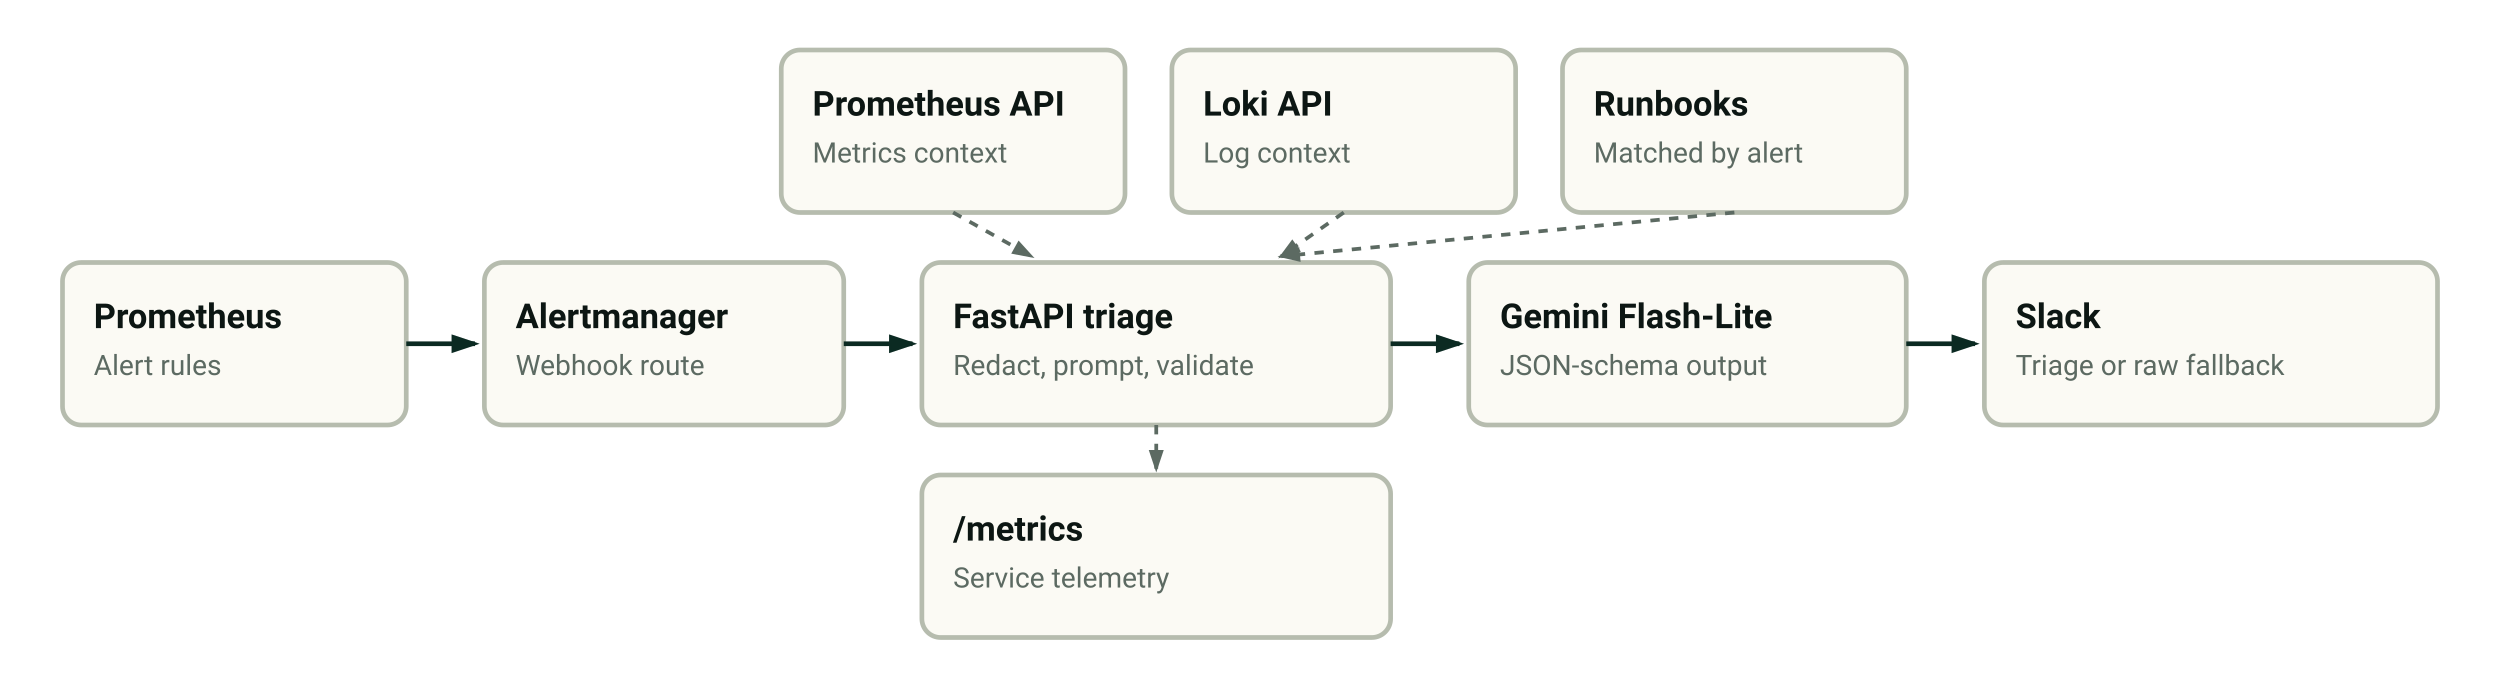
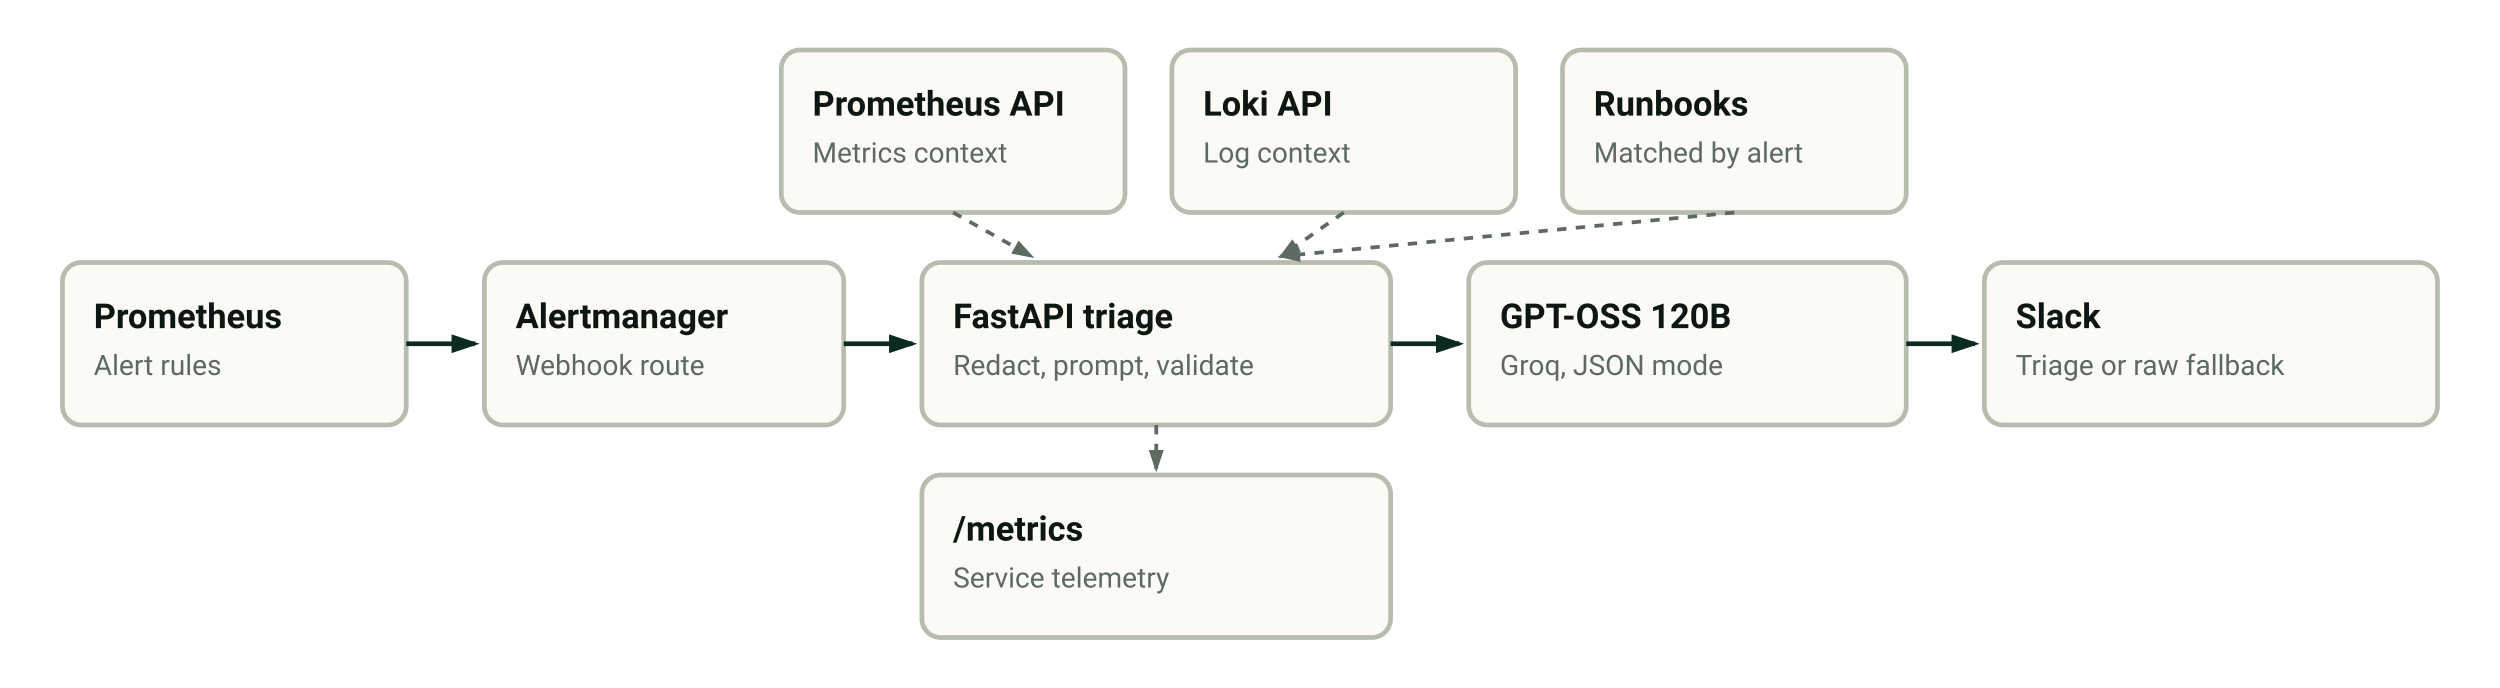
<svg xmlns="http://www.w3.org/2000/svg" viewBox="0 0 800 220" width="100%" height="100%">
  <defs>
    <style>
      .bg { fill: transparent; }
      .box { fill: #fbfaf4; stroke: #b6bcae; stroke-width: 1.5; rx: 6px; }
      .box-focus { fill: #0b2a22; stroke: #0b2a22; stroke-width: 1.5; rx: 6px; }
      .box-accent { fill: #fbfaf4; stroke: #0b2a22; stroke-width: 1.5; rx: 6px; }
      .box-infra { fill: #f2f1ea; stroke: #b6bcae; stroke-dasharray: 4 3; stroke-width: 1.2; rx: 6px; }
      .text-title { font-family: -apple-system, BlinkMacSystemFont, "Segoe UI", Roboto, sans-serif; font-size: 11px; font-weight: 700; fill: #0c1613; }
      .text-sub { font-family: -apple-system, BlinkMacSystemFont, "Segoe UI", Roboto, sans-serif; font-size: 9px; fill: #5c6a62; }
      .text-focus-title { font-family: -apple-system, BlinkMacSystemFont, "Segoe UI", Roboto, sans-serif; font-size: 11px; font-weight: 700; fill: #f5f7ef; }
      .text-focus-sub { font-family: -apple-system, BlinkMacSystemFont, "Segoe UI", Roboto, sans-serif; font-size: 9px; fill: #c9f24d; }
      .arrow { stroke: #0b2a22; stroke-width: 1.5; fill: none; marker-end: url(#arrowhead); }
      .arrow-accent { stroke: #2f8a5b; stroke-width: 1.5; fill: none; marker-end: url(#arrowhead-green); }
      .arrow-dashed { stroke: #5c6a62; stroke-width: 1.2; stroke-dasharray: 3 3; fill: none; marker-end: url(#arrowhead-gray); }

      @media (prefers-color-scheme: dark) {
        .box { fill: #101816; stroke: #31433a; }
        .box-focus { fill: #061a15; stroke: #c9f24d; }
        .box-accent { fill: #15201c; stroke: #5ee39a; }
        .box-infra { fill: #0a0f0e; stroke: #1f2b25; }
        .text-title { fill: #e8efe5; }
        .text-sub { fill: #8b9c90; }
        .text-focus-title { fill: #f5f7ef; }
        .text-focus-sub { fill: #c9f24d; }
        .arrow { stroke: #c9f24d; marker-end: url(#arrowhead-lime); }
        .arrow-accent { stroke: #5ee39a; marker-end: url(#arrowhead-green); }
        .arrow-dashed { stroke: #8b9c90; marker-end: url(#arrowhead-gray); }
      }
    </style>
    <marker id="arrowhead" markerWidth="6" markerHeight="4" refX="5" refY="2" orient="auto">
      <polygon points="0 0, 6 2, 0 4" fill="#0b2a22" />
    </marker>
    <marker id="arrowhead-lime" markerWidth="6" markerHeight="4" refX="5" refY="2" orient="auto">
      <polygon points="0 0, 6 2, 0 4" fill="#c9f24d" />
    </marker>
    <marker id="arrowhead-green" markerWidth="6" markerHeight="4" refX="5" refY="2" orient="auto">
      <polygon points="0 0, 6 2, 0 4" fill="#2f8a5b" />
    </marker>
    <marker id="arrowhead-gray" markerWidth="6" markerHeight="4" refX="5" refY="2" orient="auto">
      <polygon points="0 0, 6 2, 0 4" fill="#5c6a62" />
    </marker>
  </defs>
  <rect width="100%" height="100%" class="bg" />
  <g transform="translate(20, 84)">
    <rect width="110" height="52" class="box" />
    <text x="10" y="21" class="text-title">Prometheus</text>
    <text x="10" y="36" class="text-sub">Alert rules</text>
  </g>
  <g transform="translate(155, 84)">
    <rect width="115" height="52" class="box" />
    <text x="10" y="21" class="text-title">Alertmanager</text>
    <text x="10" y="36" class="text-sub">Webhook route</text>
  </g>
  <g transform="translate(295, 84)">
    <rect width="150" height="52" class="box" />
    <text x="10" y="21" class="text-title">FastAPI triage</text>
    <text x="10" y="36" class="text-sub">Redact, prompt, validate</text>
  </g>
  <g transform="translate(470, 84)">
    <rect width="140" height="52" class="box" />
-     <text x="10" y="21" class="text-title">Gemini Flash-Lite</text>
-     <text x="10" y="36" class="text-sub">JSON-schema output</text>
+     <text x="10" y="21" class="text-title">GPT-OSS 120B</text>
+     <text x="10" y="36" class="text-sub">Groq, JSON mode</text>
  </g>
  <g transform="translate(635, 84)">
    <rect width="145" height="52" class="box" />
    <text x="10" y="21" class="text-title">Slack</text>
    <text x="10" y="36" class="text-sub">Triage or raw fallback</text>
  </g>
  <g transform="translate(250, 16)">
    <rect width="110" height="52" class="box" />
    <text x="10" y="21" class="text-title">Prometheus API</text>
    <text x="10" y="36" class="text-sub">Metrics context</text>
  </g>
  <g transform="translate(375, 16)">
    <rect width="110" height="52" class="box" />
    <text x="10" y="21" class="text-title">Loki API</text>
    <text x="10" y="36" class="text-sub">Log context</text>
  </g>
  <g transform="translate(500, 16)">
    <rect width="110" height="52" class="box" />
    <text x="10" y="21" class="text-title">Runbooks</text>
    <text x="10" y="36" class="text-sub">Matched by alert</text>
  </g>
  <g transform="translate(295, 152)">
    <rect width="150" height="52" class="box" />
    <text x="10" y="21" class="text-title">/metrics</text>
    <text x="10" y="36" class="text-sub">Service telemetry</text>
  </g>
  <path d="M 130 110 L 152 110" class="arrow" />
  <path d="M 270 110 L 292 110" class="arrow" />
  <path d="M 445 110 L 467 110" class="arrow" />
  <path d="M 610 110 L 632 110" class="arrow" />
  <path d="M 305 68 L 330 82" class="arrow-dashed" />
  <path d="M 430 68 L 410 82" class="arrow-dashed" />
  <path d="M 555 68 L 410 82" class="arrow-dashed" />
  <path d="M 370 136 L 370 150" class="arrow-dashed" />
</svg>
